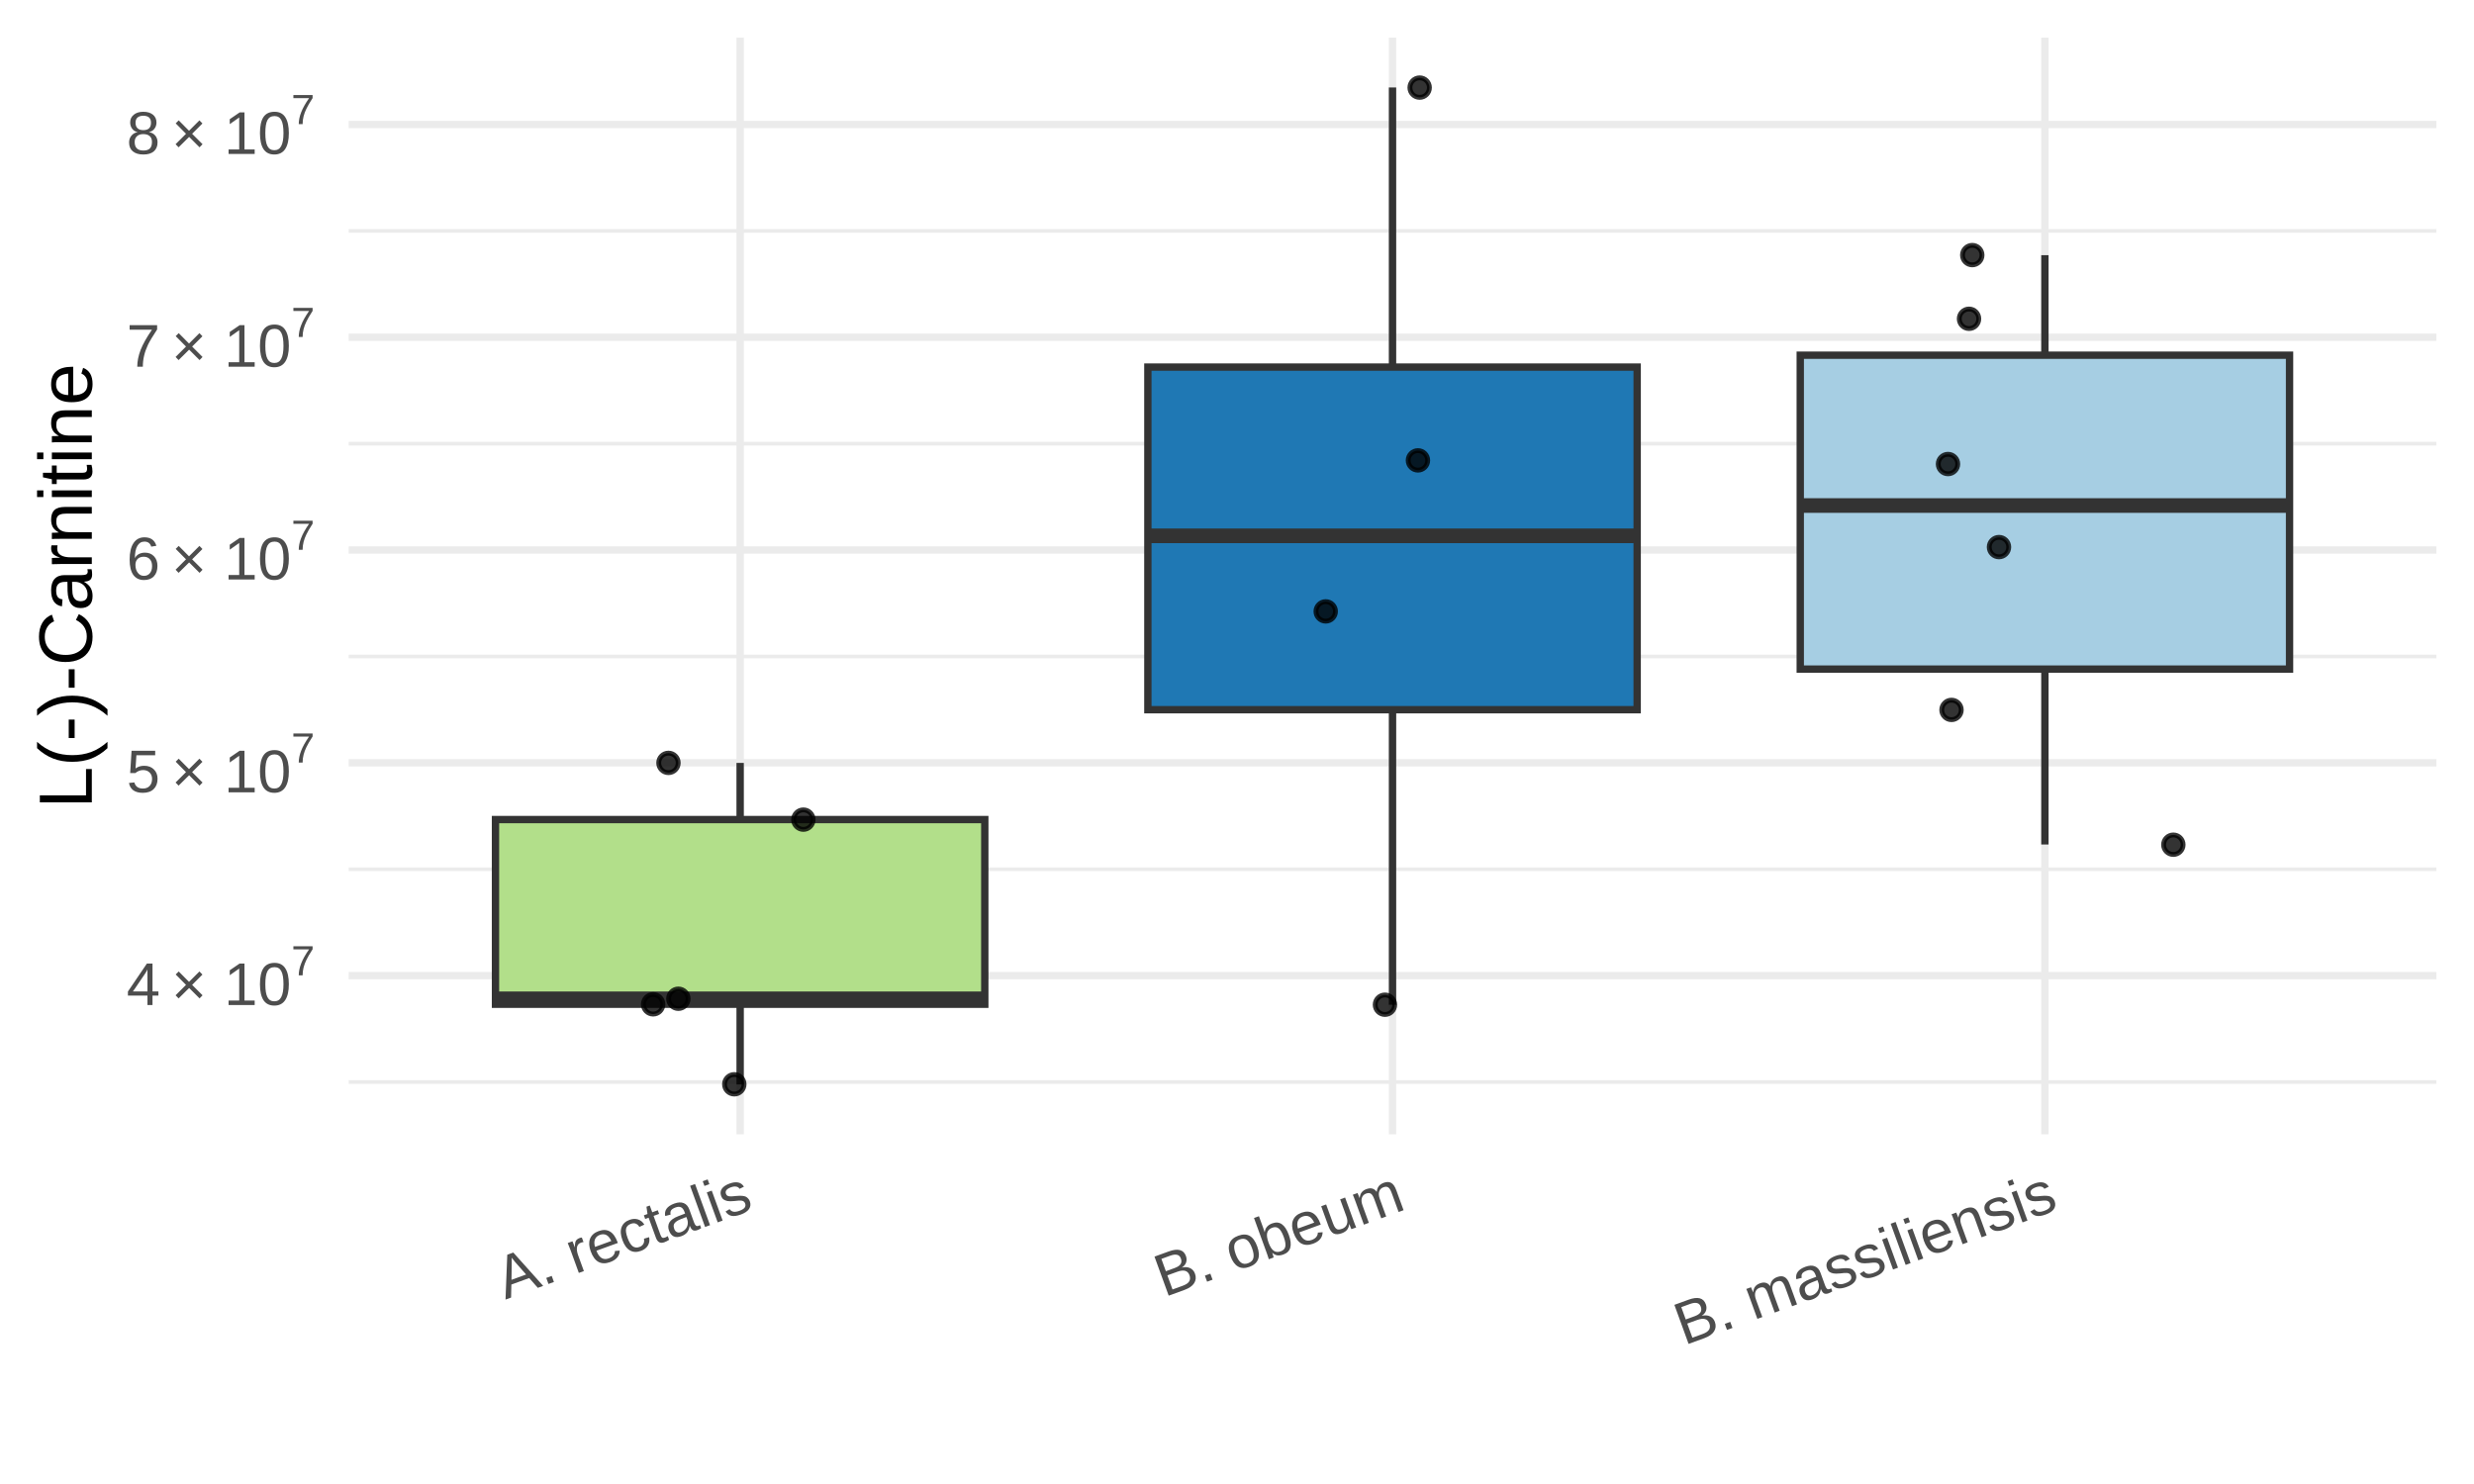
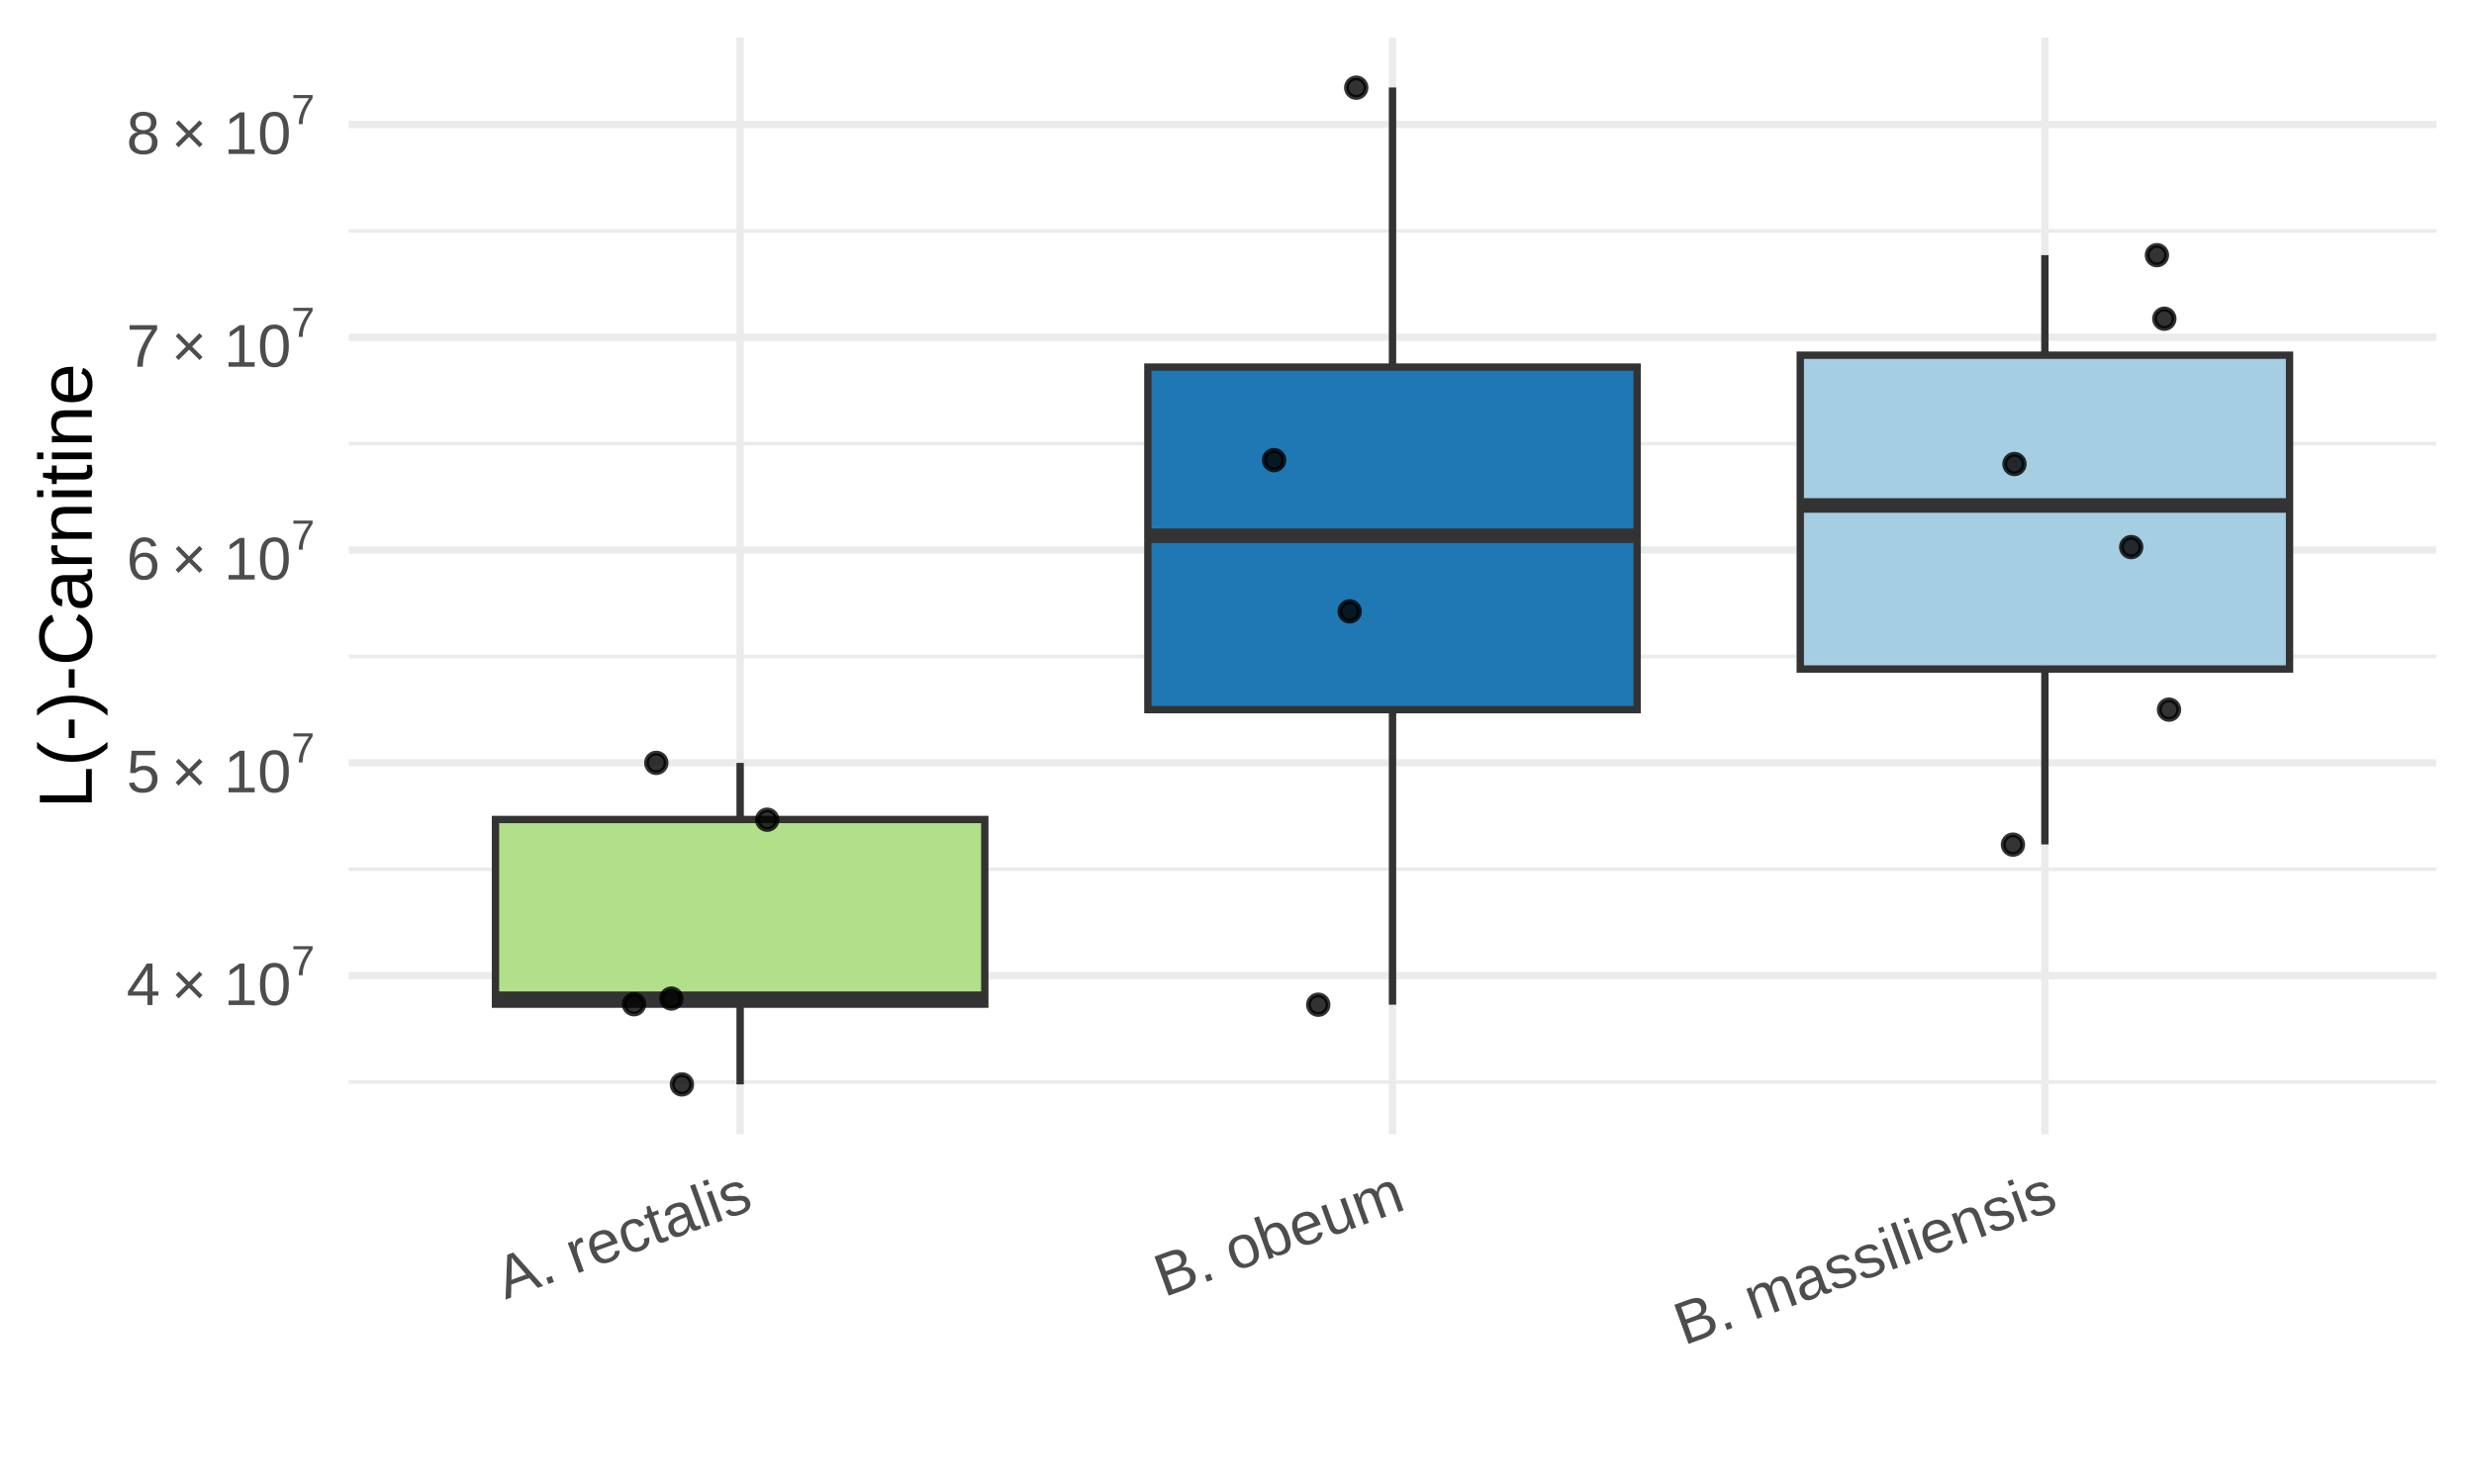
<svg xmlns="http://www.w3.org/2000/svg" class="svglite" width="360.00pt" height="216.00pt" viewBox="0 0 360.00 216.00">
  <defs>
    <style type="text/css">
    .svglite line, .svglite polyline, .svglite polygon, .svglite path, .svglite rect, .svglite circle {
      fill: none;
      stroke: #000000;
      stroke-linecap: round;
      stroke-linejoin: round;
      stroke-miterlimit: 10.00;
    }
    .svglite text {
      white-space: pre;
    }
  </style>
  </defs>
  <rect width="100%" height="100%" style="stroke: none; fill: none;" />
  <defs>
    <clipPath id="cpMC4wMHwzNjAuMDB8MC4wMHwyMTYuMDA=">
      <rect x="0.00" y="0.00" width="360.00" height="216.00" />
    </clipPath>
  </defs>
  <g clip-path="url(#cpMC4wMHwzNjAuMDB8MC4wMHwyMTYuMDA=)">
</g>
  <defs>
    <clipPath id="cpNTAuNzR8MzU0LjUyfDUuNDh8MTY1LjEw">
      <rect x="50.74" y="5.48" width="303.78" height="159.62" />
    </clipPath>
  </defs>
  <g clip-path="url(#cpNTAuNzR8MzU0LjUyfDUuNDh8MTY1LjEw)">
-     <polyline points="50.74,157.49 354.52,157.49 " style="stroke-width: 0.53; stroke: #EBEBEB; stroke-linecap: butt;" />
-     <polyline points="50.74,126.52 354.52,126.52 " style="stroke-width: 0.53; stroke: #EBEBEB; stroke-linecap: butt;" />
+     <polyline points="50.74,157.48 354.52,157.48 " style="stroke-width: 0.53; stroke: #EBEBEB; stroke-linecap: butt;" />
+     <polyline points="50.74,126.51 354.52,126.51 " style="stroke-width: 0.53; stroke: #EBEBEB; stroke-linecap: butt;" />
    <polyline points="50.74,95.55 354.52,95.55 " style="stroke-width: 0.53; stroke: #EBEBEB; stroke-linecap: butt;" />
    <polyline points="50.74,64.58 354.52,64.58 " style="stroke-width: 0.53; stroke: #EBEBEB; stroke-linecap: butt;" />
    <polyline points="50.74,33.61 354.52,33.61 " style="stroke-width: 0.53; stroke: #EBEBEB; stroke-linecap: butt;" />
-     <polyline points="50.74,142.01 354.52,142.01 " style="stroke-width: 1.07; stroke: #EBEBEB; stroke-linecap: butt;" />
+     <polyline points="50.74,142.00 354.52,142.00 " style="stroke-width: 1.07; stroke: #EBEBEB; stroke-linecap: butt;" />
    <polyline points="50.74,111.03 354.52,111.03 " style="stroke-width: 1.07; stroke: #EBEBEB; stroke-linecap: butt;" />
    <polyline points="50.74,80.06 354.52,80.06 " style="stroke-width: 1.07; stroke: #EBEBEB; stroke-linecap: butt;" />
    <polyline points="50.74,49.09 354.52,49.09 " style="stroke-width: 1.07; stroke: #EBEBEB; stroke-linecap: butt;" />
    <polyline points="50.74,18.12 354.52,18.12 " style="stroke-width: 1.07; stroke: #EBEBEB; stroke-linecap: butt;" />
    <polyline points="107.70,165.10 107.70,5.48 " style="stroke-width: 1.07; stroke: #EBEBEB; stroke-linecap: butt;" />
    <polyline points="202.63,165.10 202.63,5.48 " style="stroke-width: 1.07; stroke: #EBEBEB; stroke-linecap: butt;" />
    <polyline points="297.56,165.10 297.56,5.48 " style="stroke-width: 1.07; stroke: #EBEBEB; stroke-linecap: butt;" />
-     <line x1="107.70" y1="119.29" x2="107.70" y2="111.04" style="stroke-width: 1.07; stroke: #333333; stroke-linecap: butt;" />
-     <line x1="107.70" y1="146.17" x2="107.70" y2="157.84" style="stroke-width: 1.07; stroke: #333333; stroke-linecap: butt;" />
-     <polygon points="72.10,119.29 72.10,146.17 143.30,146.17 143.30,119.29 72.10,119.29 " style="stroke-width: 1.07; stroke: #333333; stroke-linecap: butt; stroke-linejoin: miter; fill: #B2DF8A;" />
-     <line x1="72.10" y1="145.38" x2="143.30" y2="145.38" style="stroke-width: 2.13; stroke: #333333; stroke-linecap: butt; stroke-linejoin: miter;" />
+     <line x1="107.70" y1="119.28" x2="107.70" y2="111.04" style="stroke-width: 1.07; stroke: #333333; stroke-linecap: butt;" />
+     <line x1="107.70" y1="146.16" x2="107.70" y2="157.83" style="stroke-width: 1.07; stroke: #333333; stroke-linecap: butt;" />
+     <polygon points="72.10,119.28 72.10,146.16 143.30,146.16 143.30,119.28 72.10,119.28 " style="stroke-width: 1.07; stroke: #333333; stroke-linecap: butt; stroke-linejoin: miter; fill: #B2DF8A;" />
+     <line x1="72.10" y1="145.37" x2="143.30" y2="145.37" style="stroke-width: 2.13; stroke: #333333; stroke-linecap: butt; stroke-linejoin: miter;" />
    <line x1="202.63" y1="53.43" x2="202.63" y2="12.73" style="stroke-width: 1.07; stroke: #333333; stroke-linecap: butt;" />
-     <line x1="202.63" y1="103.30" x2="202.63" y2="146.25" style="stroke-width: 1.07; stroke: #333333; stroke-linecap: butt;" />
-     <polygon points="167.03,53.43 167.03,103.30 238.23,103.30 238.23,53.43 167.03,53.43 " style="stroke-width: 1.07; stroke: #333333; stroke-linecap: butt; stroke-linejoin: miter; fill: #1F78B4;" />
-     <line x1="167.03" y1="77.99" x2="238.23" y2="77.99" style="stroke-width: 2.13; stroke: #333333; stroke-linecap: butt; stroke-linejoin: miter;" />
-     <line x1="297.56" y1="51.70" x2="297.56" y2="37.14" style="stroke-width: 1.07; stroke: #333333; stroke-linecap: butt;" />
-     <line x1="297.56" y1="97.39" x2="297.56" y2="122.92" style="stroke-width: 1.07; stroke: #333333; stroke-linecap: butt;" />
-     <polygon points="261.96,51.70 261.96,97.39 333.16,97.39 333.16,51.70 261.96,51.70 " style="stroke-width: 1.07; stroke: #333333; stroke-linecap: butt; stroke-linejoin: miter; fill: #A6CEE3;" />
-     <line x1="261.96" y1="73.58" x2="333.16" y2="73.58" style="stroke-width: 2.13; stroke: #333333; stroke-linecap: butt; stroke-linejoin: miter;" />
-     <circle cx="206.33" cy="67.01" r="1.42" style="stroke-width: 0.71; stroke: #000000; stroke-opacity: 0.80; fill: #000000; fill-opacity: 0.80;" />
-     <circle cx="283.97" cy="103.33" r="1.42" style="stroke-width: 0.71; stroke: #000000; stroke-opacity: 0.80; fill: #000000; fill-opacity: 0.80;" />
-     <circle cx="106.85" cy="157.82" r="1.42" style="stroke-width: 0.71; stroke: #000000; stroke-opacity: 0.80; fill: #000000; fill-opacity: 0.80;" />
-     <circle cx="97.27" cy="111.04" r="1.42" style="stroke-width: 0.71; stroke: #000000; stroke-opacity: 0.80; fill: #000000; fill-opacity: 0.80;" />
-     <circle cx="290.88" cy="79.63" r="1.42" style="stroke-width: 0.71; stroke: #000000; stroke-opacity: 0.80; fill: #000000; fill-opacity: 0.80;" />
-     <circle cx="206.58" cy="12.75" r="1.42" style="stroke-width: 0.71; stroke: #000000; stroke-opacity: 0.80; fill: #000000; fill-opacity: 0.80;" />
-     <circle cx="192.91" cy="88.99" r="1.42" style="stroke-width: 0.71; stroke: #000000; stroke-opacity: 0.80; fill: #000000; fill-opacity: 0.80;" />
-     <circle cx="316.25" cy="122.95" r="1.42" style="stroke-width: 0.71; stroke: #000000; stroke-opacity: 0.80; fill: #000000; fill-opacity: 0.80;" />
-     <circle cx="95.04" cy="146.18" r="1.42" style="stroke-width: 0.71; stroke: #000000; stroke-opacity: 0.80; fill: #000000; fill-opacity: 0.80;" />
-     <circle cx="116.90" cy="119.30" r="1.42" style="stroke-width: 0.71; stroke: #000000; stroke-opacity: 0.80; fill: #000000; fill-opacity: 0.80;" />
-     <circle cx="286.52" cy="46.40" r="1.42" style="stroke-width: 0.71; stroke: #000000; stroke-opacity: 0.80; fill: #000000; fill-opacity: 0.80;" />
-     <circle cx="201.53" cy="146.24" r="1.42" style="stroke-width: 0.71; stroke: #000000; stroke-opacity: 0.80; fill: #000000; fill-opacity: 0.80;" />
-     <circle cx="283.46" cy="67.54" r="1.42" style="stroke-width: 0.71; stroke: #000000; stroke-opacity: 0.80; fill: #000000; fill-opacity: 0.80;" />
-     <circle cx="98.71" cy="145.37" r="1.42" style="stroke-width: 0.71; stroke: #000000; stroke-opacity: 0.80; fill: #000000; fill-opacity: 0.80;" />
-     <circle cx="286.99" cy="37.13" r="1.42" style="stroke-width: 0.71; stroke: #000000; stroke-opacity: 0.80; fill: #000000; fill-opacity: 0.80;" />
+     <line x1="202.63" y1="103.29" x2="202.63" y2="146.24" style="stroke-width: 1.07; stroke: #333333; stroke-linecap: butt;" />
+     <polygon points="167.03,53.43 167.03,103.29 238.23,103.29 238.23,53.43 167.03,53.43 " style="stroke-width: 1.07; stroke: #333333; stroke-linecap: butt; stroke-linejoin: miter; fill: #1F78B4;" />
+     <line x1="167.03" y1="77.98" x2="238.23" y2="77.98" style="stroke-width: 2.13; stroke: #333333; stroke-linecap: butt; stroke-linejoin: miter;" />
+     <line x1="297.56" y1="51.70" x2="297.56" y2="37.13" style="stroke-width: 1.07; stroke: #333333; stroke-linecap: butt;" />
+     <line x1="297.56" y1="97.38" x2="297.56" y2="122.91" style="stroke-width: 1.07; stroke: #333333; stroke-linecap: butt;" />
+     <polygon points="261.96,51.70 261.96,97.38 333.16,97.38 333.16,51.70 261.96,51.70 " style="stroke-width: 1.07; stroke: #333333; stroke-linecap: butt; stroke-linejoin: miter; fill: #A6CEE3;" />
+     <line x1="261.96" y1="73.57" x2="333.16" y2="73.57" style="stroke-width: 2.13; stroke: #333333; stroke-linecap: butt; stroke-linejoin: miter;" />
+     <circle cx="185.40" cy="66.97" r="1.42" style="stroke-width: 0.71; stroke: #000000; stroke-opacity: 0.80; fill: #000000; fill-opacity: 0.80;" />
+     <circle cx="315.62" cy="103.29" r="1.42" style="stroke-width: 0.71; stroke: #000000; stroke-opacity: 0.80; fill: #000000; fill-opacity: 0.80;" />
+     <circle cx="99.23" cy="157.84" r="1.42" style="stroke-width: 0.71; stroke: #000000; stroke-opacity: 0.80; fill: #000000; fill-opacity: 0.80;" />
+     <circle cx="95.50" cy="111.04" r="1.42" style="stroke-width: 0.71; stroke: #000000; stroke-opacity: 0.80; fill: #000000; fill-opacity: 0.80;" />
+     <circle cx="310.12" cy="79.63" r="1.42" style="stroke-width: 0.71; stroke: #000000; stroke-opacity: 0.80; fill: #000000; fill-opacity: 0.80;" />
+     <circle cx="197.35" cy="12.76" r="1.42" style="stroke-width: 0.71; stroke: #000000; stroke-opacity: 0.80; fill: #000000; fill-opacity: 0.80;" />
+     <circle cx="196.40" cy="88.99" r="1.42" style="stroke-width: 0.71; stroke: #000000; stroke-opacity: 0.80; fill: #000000; fill-opacity: 0.80;" />
+     <circle cx="292.91" cy="122.94" r="1.42" style="stroke-width: 0.71; stroke: #000000; stroke-opacity: 0.80; fill: #000000; fill-opacity: 0.80;" />
+     <circle cx="92.26" cy="146.17" r="1.42" style="stroke-width: 0.71; stroke: #000000; stroke-opacity: 0.80; fill: #000000; fill-opacity: 0.80;" />
+     <circle cx="111.64" cy="119.31" r="1.42" style="stroke-width: 0.71; stroke: #000000; stroke-opacity: 0.80; fill: #000000; fill-opacity: 0.80;" />
+     <circle cx="314.94" cy="46.39" r="1.42" style="stroke-width: 0.71; stroke: #000000; stroke-opacity: 0.80; fill: #000000; fill-opacity: 0.80;" />
+     <circle cx="191.82" cy="146.24" r="1.42" style="stroke-width: 0.71; stroke: #000000; stroke-opacity: 0.80; fill: #000000; fill-opacity: 0.80;" />
+     <circle cx="293.13" cy="67.54" r="1.42" style="stroke-width: 0.71; stroke: #000000; stroke-opacity: 0.80; fill: #000000; fill-opacity: 0.80;" />
+     <circle cx="97.69" cy="145.34" r="1.42" style="stroke-width: 0.71; stroke: #000000; stroke-opacity: 0.80; fill: #000000; fill-opacity: 0.80;" />
+     <circle cx="313.86" cy="37.14" r="1.42" style="stroke-width: 0.71; stroke: #000000; stroke-opacity: 0.80; fill: #000000; fill-opacity: 0.80;" />
  </g>
  <g clip-path="url(#cpMC4wMHwzNjAuMDB8MC4wMHwyMTYuMDA=)">
    <text x="18.41" y="146.29" style="font-size: 8.80px;fill: #4D4D4D; font-family: &quot;Arial&quot;;" textLength="4.90px" lengthAdjust="spacingAndGlyphs">4</text>
    <text x="24.94" y="146.29" style="font-size: 8.80px;fill: #4D4D4D; font-family: &quot;Arial&quot;;" textLength="6.02px" lengthAdjust="spacingAndGlyphs">×</text>
    <text x="32.59" y="146.29" style="font-size: 8.80px;fill: #4D4D4D; font-family: &quot;Arial&quot;;" textLength="9.79px" lengthAdjust="spacingAndGlyphs">10</text>
-     <text x="42.38" y="141.96" style="font-size: 6.16px;fill: #4D4D4D; font-family: &quot;Arial&quot;;" textLength="3.43px" lengthAdjust="spacingAndGlyphs">7</text>
+     <text x="42.38" y="141.95" style="font-size: 6.16px;fill: #4D4D4D; font-family: &quot;Arial&quot;;" textLength="3.43px" lengthAdjust="spacingAndGlyphs">7</text>
    <text x="18.41" y="115.32" style="font-size: 8.80px;fill: #4D4D4D; font-family: &quot;Arial&quot;;" textLength="4.90px" lengthAdjust="spacingAndGlyphs">5</text>
    <text x="24.94" y="115.32" style="font-size: 8.80px;fill: #4D4D4D; font-family: &quot;Arial&quot;;" textLength="6.02px" lengthAdjust="spacingAndGlyphs">×</text>
    <text x="32.59" y="115.32" style="font-size: 8.80px;fill: #4D4D4D; font-family: &quot;Arial&quot;;" textLength="9.79px" lengthAdjust="spacingAndGlyphs">10</text>
-     <text x="42.38" y="110.99" style="font-size: 6.16px;fill: #4D4D4D; font-family: &quot;Arial&quot;;" textLength="3.43px" lengthAdjust="spacingAndGlyphs">7</text>
+     <text x="42.38" y="110.98" style="font-size: 6.16px;fill: #4D4D4D; font-family: &quot;Arial&quot;;" textLength="3.43px" lengthAdjust="spacingAndGlyphs">7</text>
    <text x="18.41" y="84.35" style="font-size: 8.80px;fill: #4D4D4D; font-family: &quot;Arial&quot;;" textLength="4.90px" lengthAdjust="spacingAndGlyphs">6</text>
    <text x="24.94" y="84.35" style="font-size: 8.80px;fill: #4D4D4D; font-family: &quot;Arial&quot;;" textLength="6.02px" lengthAdjust="spacingAndGlyphs">×</text>
    <text x="32.59" y="84.35" style="font-size: 8.80px;fill: #4D4D4D; font-family: &quot;Arial&quot;;" textLength="9.79px" lengthAdjust="spacingAndGlyphs">10</text>
-     <text x="42.38" y="80.02" style="font-size: 6.16px;fill: #4D4D4D; font-family: &quot;Arial&quot;;" textLength="3.43px" lengthAdjust="spacingAndGlyphs">7</text>
+     <text x="42.38" y="80.01" style="font-size: 6.16px;fill: #4D4D4D; font-family: &quot;Arial&quot;;" textLength="3.43px" lengthAdjust="spacingAndGlyphs">7</text>
    <text x="18.41" y="53.38" style="font-size: 8.80px;fill: #4D4D4D; font-family: &quot;Arial&quot;;" textLength="4.90px" lengthAdjust="spacingAndGlyphs">7</text>
    <text x="24.94" y="53.38" style="font-size: 8.80px;fill: #4D4D4D; font-family: &quot;Arial&quot;;" textLength="6.02px" lengthAdjust="spacingAndGlyphs">×</text>
    <text x="32.59" y="53.38" style="font-size: 8.80px;fill: #4D4D4D; font-family: &quot;Arial&quot;;" textLength="9.79px" lengthAdjust="spacingAndGlyphs">10</text>
-     <text x="42.38" y="49.05" style="font-size: 6.16px;fill: #4D4D4D; font-family: &quot;Arial&quot;;" textLength="3.43px" lengthAdjust="spacingAndGlyphs">7</text>
+     <text x="42.38" y="49.04" style="font-size: 6.16px;fill: #4D4D4D; font-family: &quot;Arial&quot;;" textLength="3.43px" lengthAdjust="spacingAndGlyphs">7</text>
    <text x="18.41" y="22.41" style="font-size: 8.80px;fill: #4D4D4D; font-family: &quot;Arial&quot;;" textLength="4.90px" lengthAdjust="spacingAndGlyphs">8</text>
    <text x="24.94" y="22.41" style="font-size: 8.80px;fill: #4D4D4D; font-family: &quot;Arial&quot;;" textLength="6.02px" lengthAdjust="spacingAndGlyphs">×</text>
    <text x="32.59" y="22.41" style="font-size: 8.80px;fill: #4D4D4D; font-family: &quot;Arial&quot;;" textLength="9.79px" lengthAdjust="spacingAndGlyphs">10</text>
    <text x="42.38" y="18.07" style="font-size: 6.16px;fill: #4D4D4D; font-family: &quot;Arial&quot;;" textLength="3.43px" lengthAdjust="spacingAndGlyphs">7</text>
    <text transform="translate(109.85,175.95) rotate(-20)" text-anchor="end" style="font-size: 8.80px;fill: #4D4D4D; font-family: &quot;Arial&quot;;" textLength="38.64px" lengthAdjust="spacingAndGlyphs">A. rectalis</text>
    <text transform="translate(204.78,175.95) rotate(-20)" text-anchor="end" style="font-size: 8.80px;fill: #4D4D4D; font-family: &quot;Arial&quot;;" textLength="37.68px" lengthAdjust="spacingAndGlyphs">B. obeum</text>
    <text transform="translate(299.72,175.95) rotate(-20)" text-anchor="end" style="font-size: 8.80px;fill: #4D4D4D; font-family: &quot;Arial&quot;;" textLength="58.18px" lengthAdjust="spacingAndGlyphs">B. massiliensis</text>
    <text transform="translate(13.36,85.29) rotate(-90)" text-anchor="middle" style="font-size: 11.00px; font-family: &quot;Arial&quot;;" textLength="64.81px" lengthAdjust="spacingAndGlyphs">L(-)-Carnitine</text>
  </g>
</svg>
